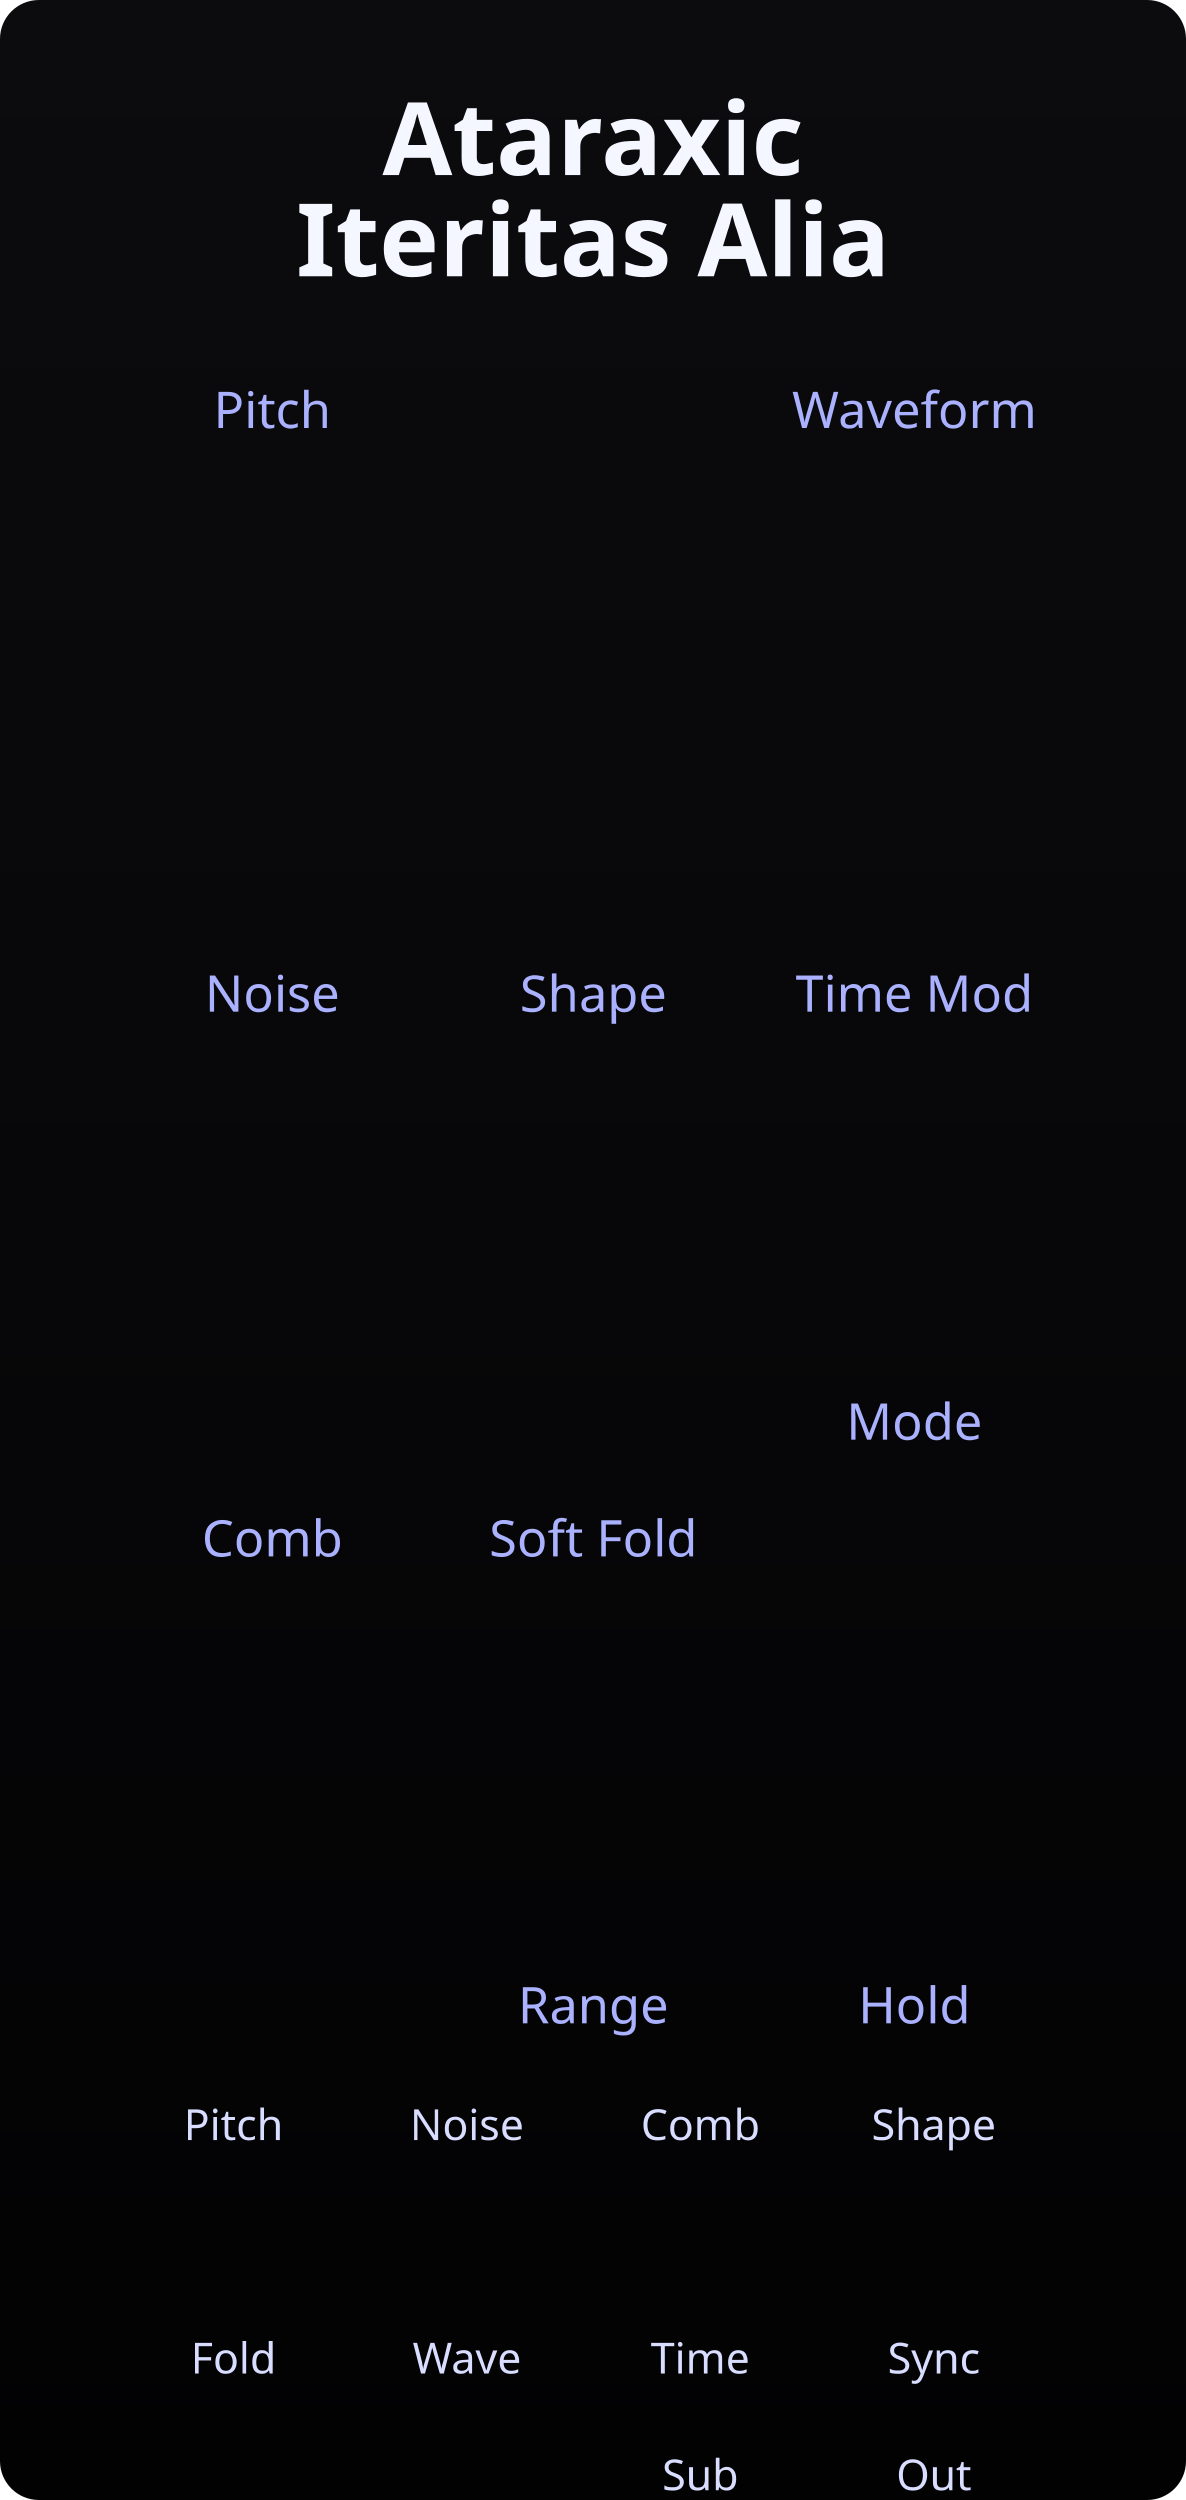
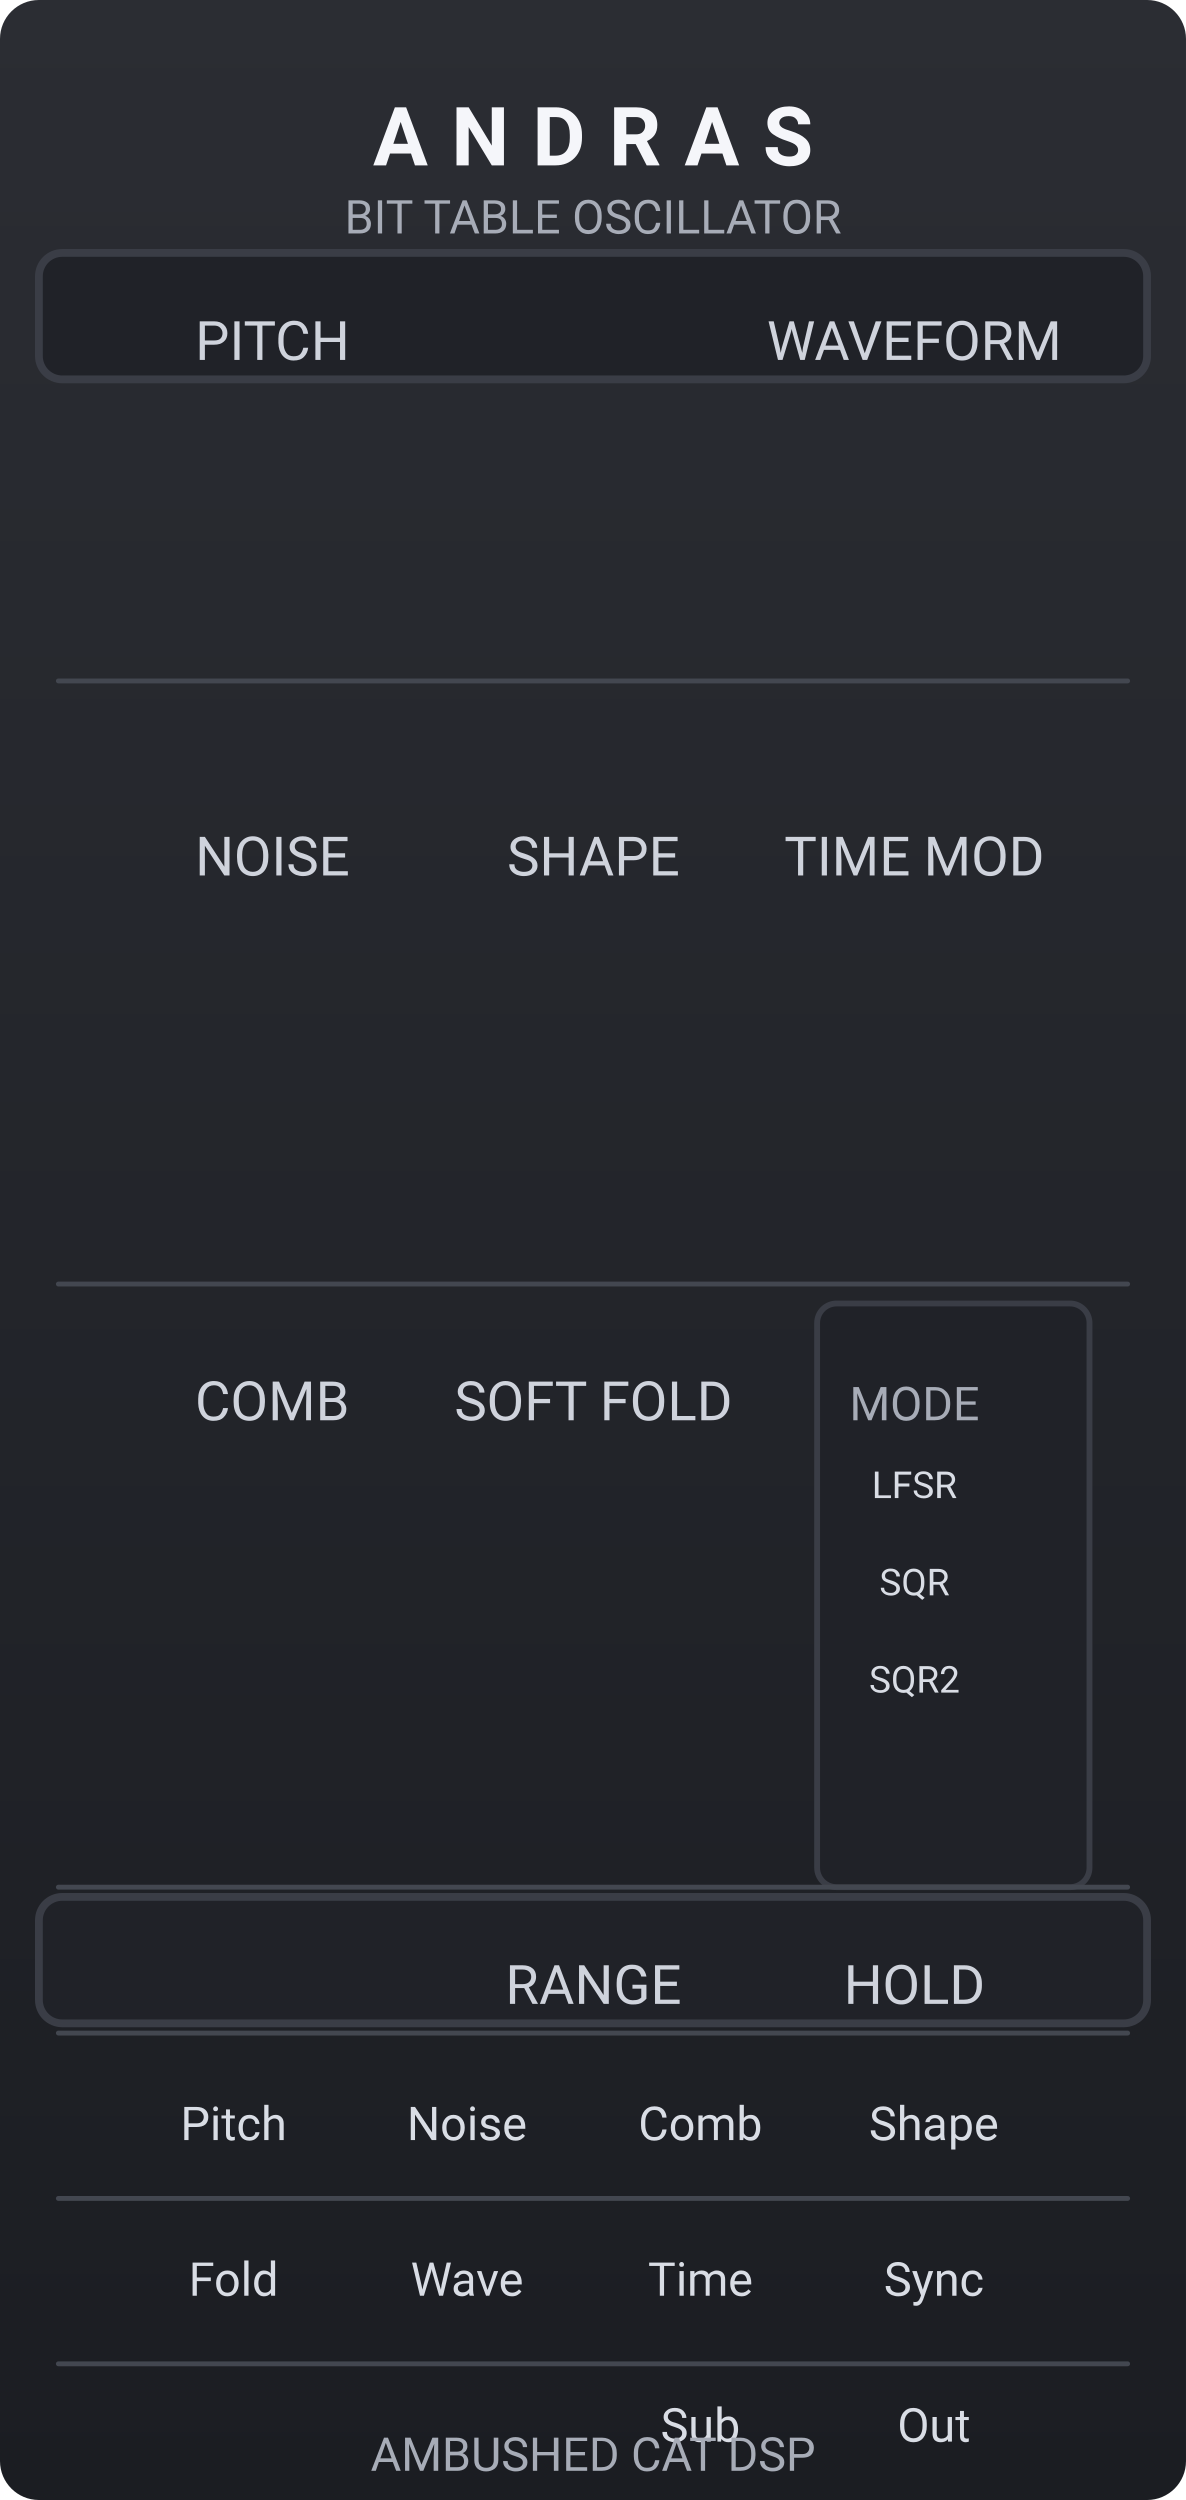
<svg xmlns="http://www.w3.org/2000/svg" width="60.96mm" height="128.5mm" viewBox="0 0 60.96 128.5">
  <defs>
    <linearGradient id="panelGradient" x1="0" x2="0" y1="0" y2="1">
-       <stop offset="0" stop-color="#0c0c0f" />
-       <stop offset="1" stop-color="#020203" />
+       <stop offset="0" stop-color="#2b2d33" />
+       <stop offset="1" stop-color="#1b1d22" />
    </linearGradient>
    <style>
-       .header { font-family: 'Rajdhani', 'Eurostile', 'Bank Gothic', sans-serif; font-weight: 600; fill: #f4f7ff; }
-       .label { font-family: 'Rajdhani', 'Eurostile', 'Bank Gothic', sans-serif; fill: #aab1ff; font-size: 2.6px; text-anchor: middle; }
-       .small { font-size: 2.2px; fill: #d9ddff; }
+       .title { font-family: 'Roboto', 'Liberation Sans', sans-serif; font-size: 4.2px; fill: #f5f6fa; font-weight: 600; letter-spacing: 1.2px; }
+       .subtitle { font-family: 'Roboto', 'Liberation Sans', sans-serif; font-size: 2.4px; fill: #a7acb7; text-anchor: middle; }
+       .label { font-family: 'Roboto', 'Liberation Sans', sans-serif; font-size: 2.8px; fill: #cfd3dc; text-anchor: middle; }
+       .jack { font-family: 'Roboto', 'Liberation Sans', sans-serif; font-size: 2.4px; fill: #d9dde5; text-anchor: middle; }
+       .divider { stroke: #434750; stroke-width: 0.25; stroke-linecap: round; }
    </style>
  </defs>
-   <rect width="60.96" height="128.5" rx="2" ry="2" fill="url(#panelGradient)" />
-   <g class="header" font-size="5.2px" text-anchor="middle">
-     <text x="30.48" y="9">Ataraxic</text>
-     <text x="30.48" y="14.2">Iteritas Alia</text>
-   </g>
-   <g class="label">
-     <text x="14" y="22">Pitch</text>
-     <text x="47" y="22">Waveform</text>
-     <text x="14" y="52">Noise</text>
-     <text x="30.5" y="52">Shape</text>
-     <text x="47" y="52">Time Mod</text>
-     <text x="14" y="80">Comb</text>
-     <text x="30.5" y="80">Soft Fold</text>
-     <text x="47" y="74">Mode</text>
-     <text x="30.5" y="104">Range</text>
-     <text x="47" y="104">Hold</text>
-   </g>
-   <g class="label small">
-     <text x="12" y="110">Pitch</text>
-     <text x="24" y="110">Noise</text>
-     <text x="36" y="110">Comb</text>
-     <text x="48" y="110">Shape</text>
-     <text x="12" y="122">Fold</text>
-     <text x="24" y="122">Wave</text>
-     <text x="36" y="122">Time</text>
-     <text x="48" y="122">Sync</text>
-     <text x="36" y="128">Sub</text>
-     <text x="48" y="128">Out</text>
-   </g>
+   <rect width="60.96" height="128.5" fill="url(#panelGradient)" rx="2" ry="2" />
+   <text class="title" x="30.48" y="8.5" text-anchor="middle">ANDRAS</text>
+   <text class="subtitle" x="30.48" y="12">BIT TABLE OSCILLATOR</text>
+   <rect x="2" y="13" width="56.96" height="6.5" fill="#202228" stroke="#3a3d46" stroke-width="0.4" rx="1.2" />
+   <text class="label" x="14" y="18.5">PITCH</text>
+   <text class="label" x="47" y="18.5">WAVEFORM</text>
+   <line class="divider" x1="3" y1="35" x2="57.96" y2="35" />
+   <text class="label" x="14" y="45">NOISE</text>
+   <text class="label" x="30.5" y="45">SHAPE</text>
+   <text class="label" x="47" y="45">TIME MOD</text>
+   <line class="divider" x1="3" y1="66" x2="57.96" y2="66" />
+   <text class="label" x="14" y="73">COMB</text>
+   <text class="label" x="30.5" y="73">SOFT FOLD</text>
+   <rect x="42" y="67" width="14" height="30" fill="#202228" stroke="#3a3d46" stroke-width="0.3" rx="1" />
+   <text class="subtitle" x="47" y="73">MODE</text>
+   <text class="jack" x="47" y="77" style="font-size: 1.9px;">LFSR</text>
+   <text class="jack" x="47" y="82" style="font-size: 1.9px;">SQR</text>
+   <text class="jack" x="47" y="87" style="font-size: 1.9px;">SQR2</text>
+   <line class="divider" x1="3" y1="97" x2="57.96" y2="97" />
+   <rect x="2" y="97.5" width="56.96" height="6.5" fill="#202228" stroke="#3a3d46" stroke-width="0.4" rx="1.2" />
+   <text class="label" x="30.5" y="103">RANGE</text>
+   <text class="label" x="47" y="103">HOLD</text>
+   <line class="divider" x1="3" y1="104.5" x2="57.96" y2="104.5" />
+   <text class="jack" x="12" y="110">Pitch</text>
+   <text class="jack" x="24" y="110">Noise</text>
+   <text class="jack" x="36" y="110">Comb</text>
+   <text class="jack" x="48" y="110">Shape</text>
+   <line class="divider" x1="3" y1="113" x2="57.96" y2="113" />
+   <text class="jack" x="12" y="118">Fold</text>
+   <text class="jack" x="24" y="118">Wave</text>
+   <text class="jack" x="36" y="118">Time</text>
+   <text class="jack" x="48" y="118">Sync</text>
+   <line class="divider" x1="3" y1="121.5" x2="57.96" y2="121.5" />
+   <text class="jack" x="36" y="125.5">Sub</text>
+   <text class="jack" x="48" y="125.5">Out</text>
+   <text class="subtitle" x="30.48" y="127">AMBUSHED CAT DSP</text>
</svg>
